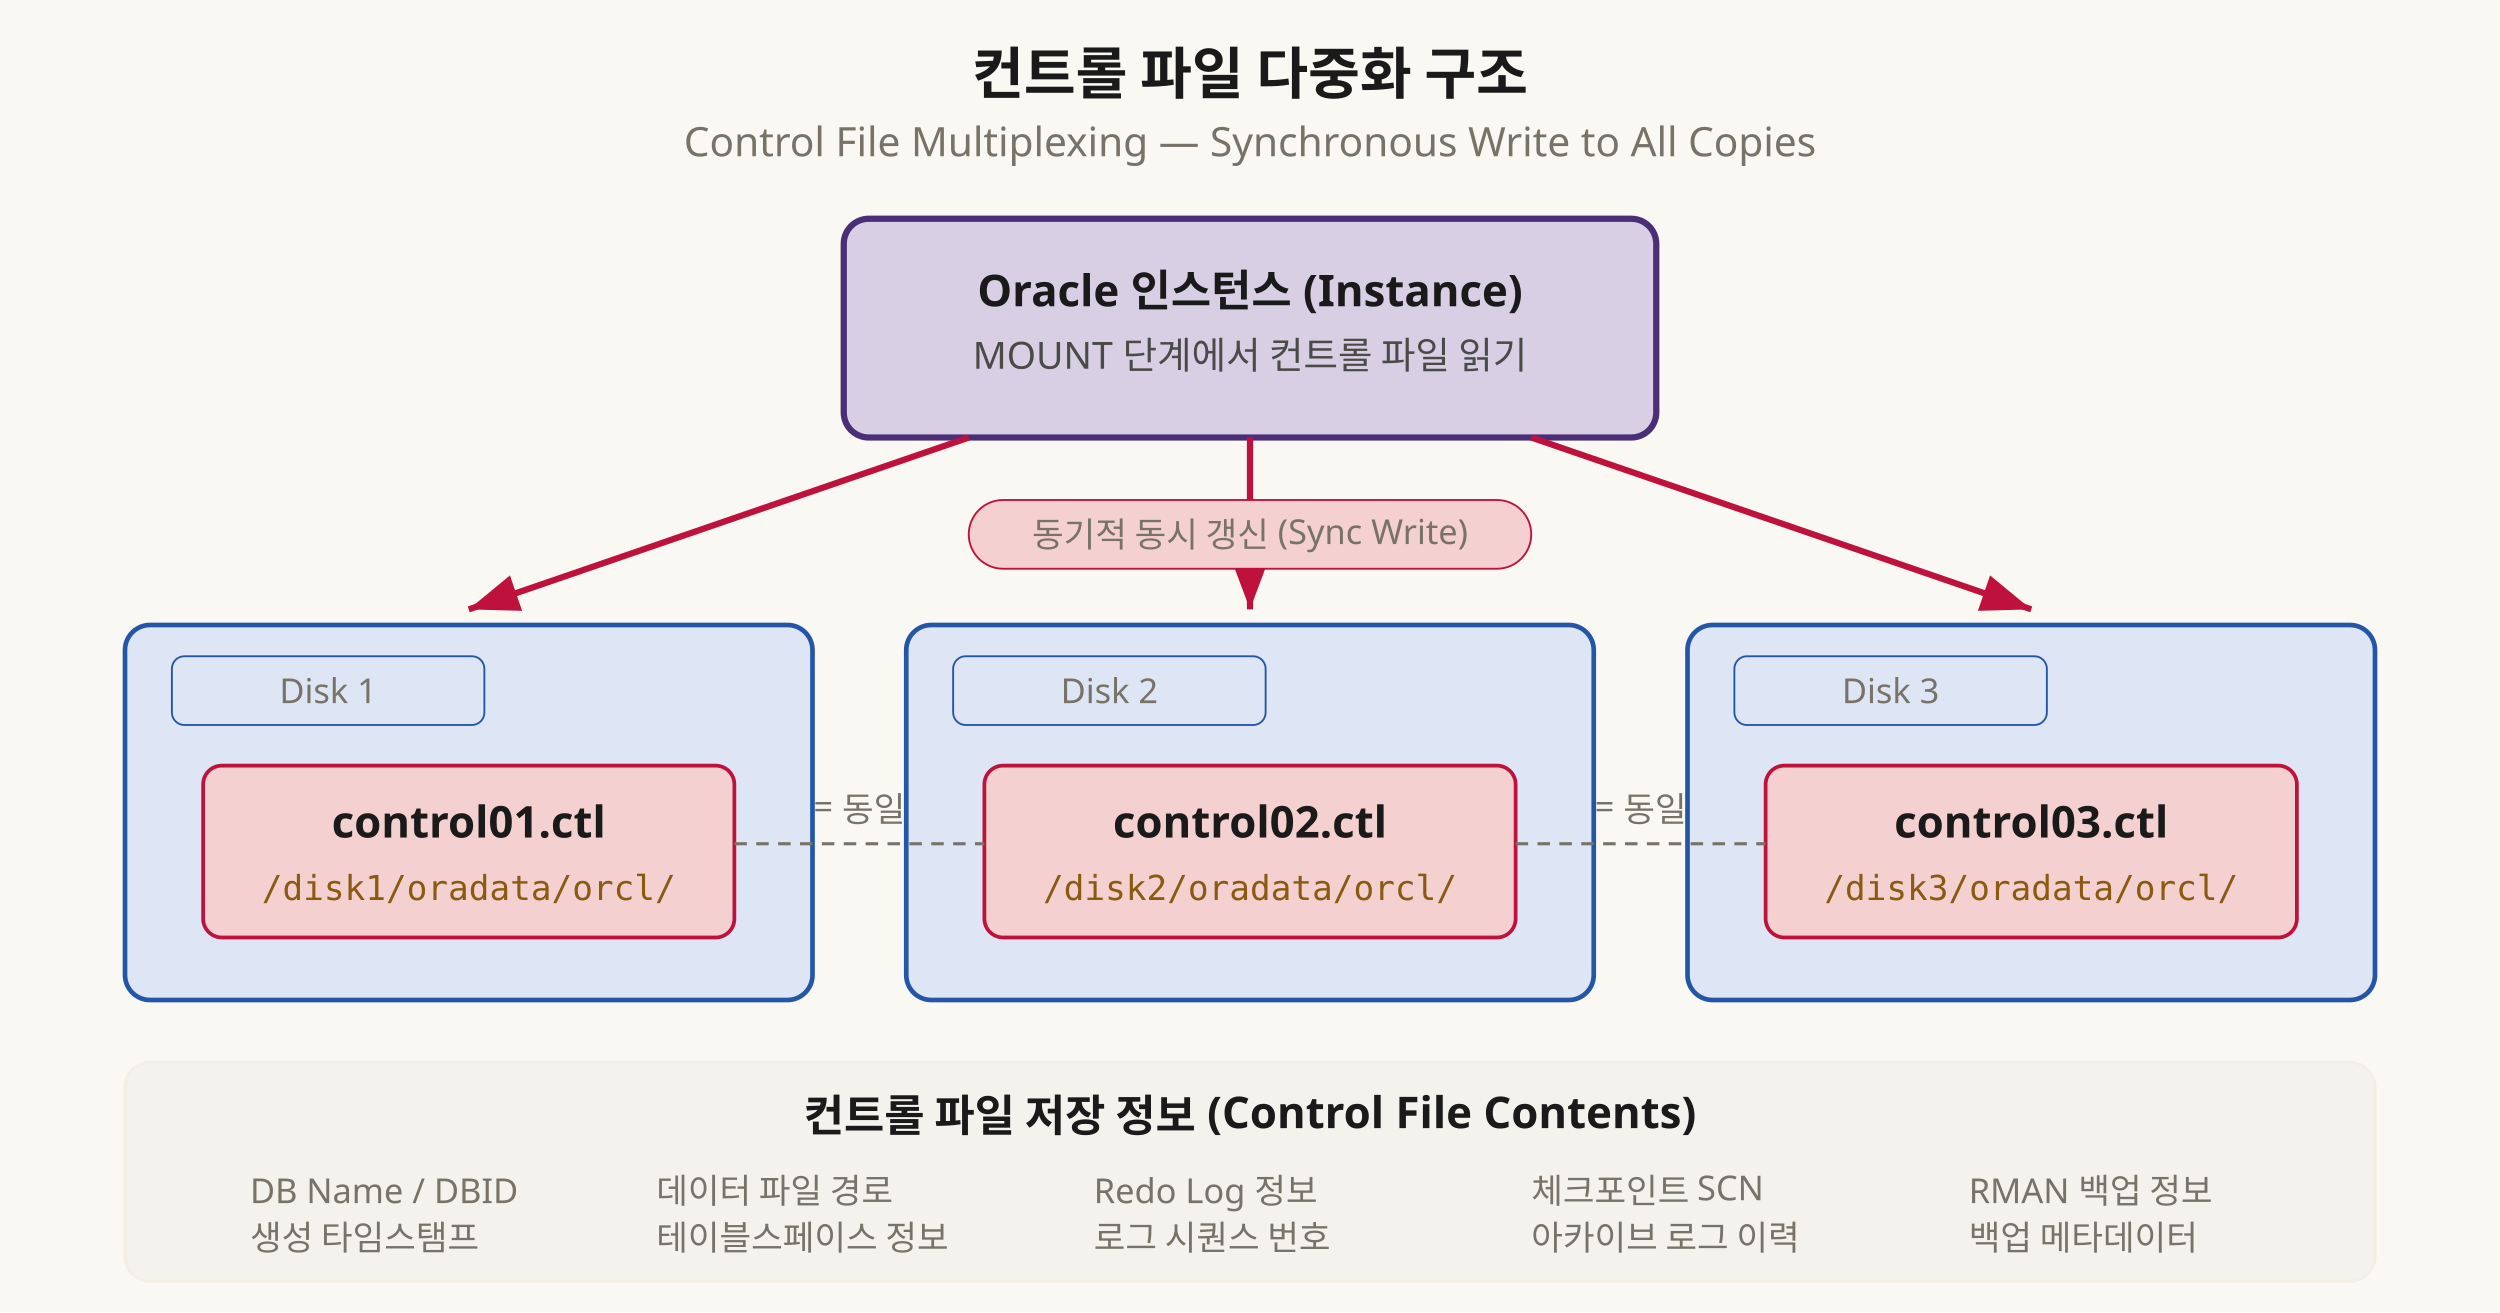
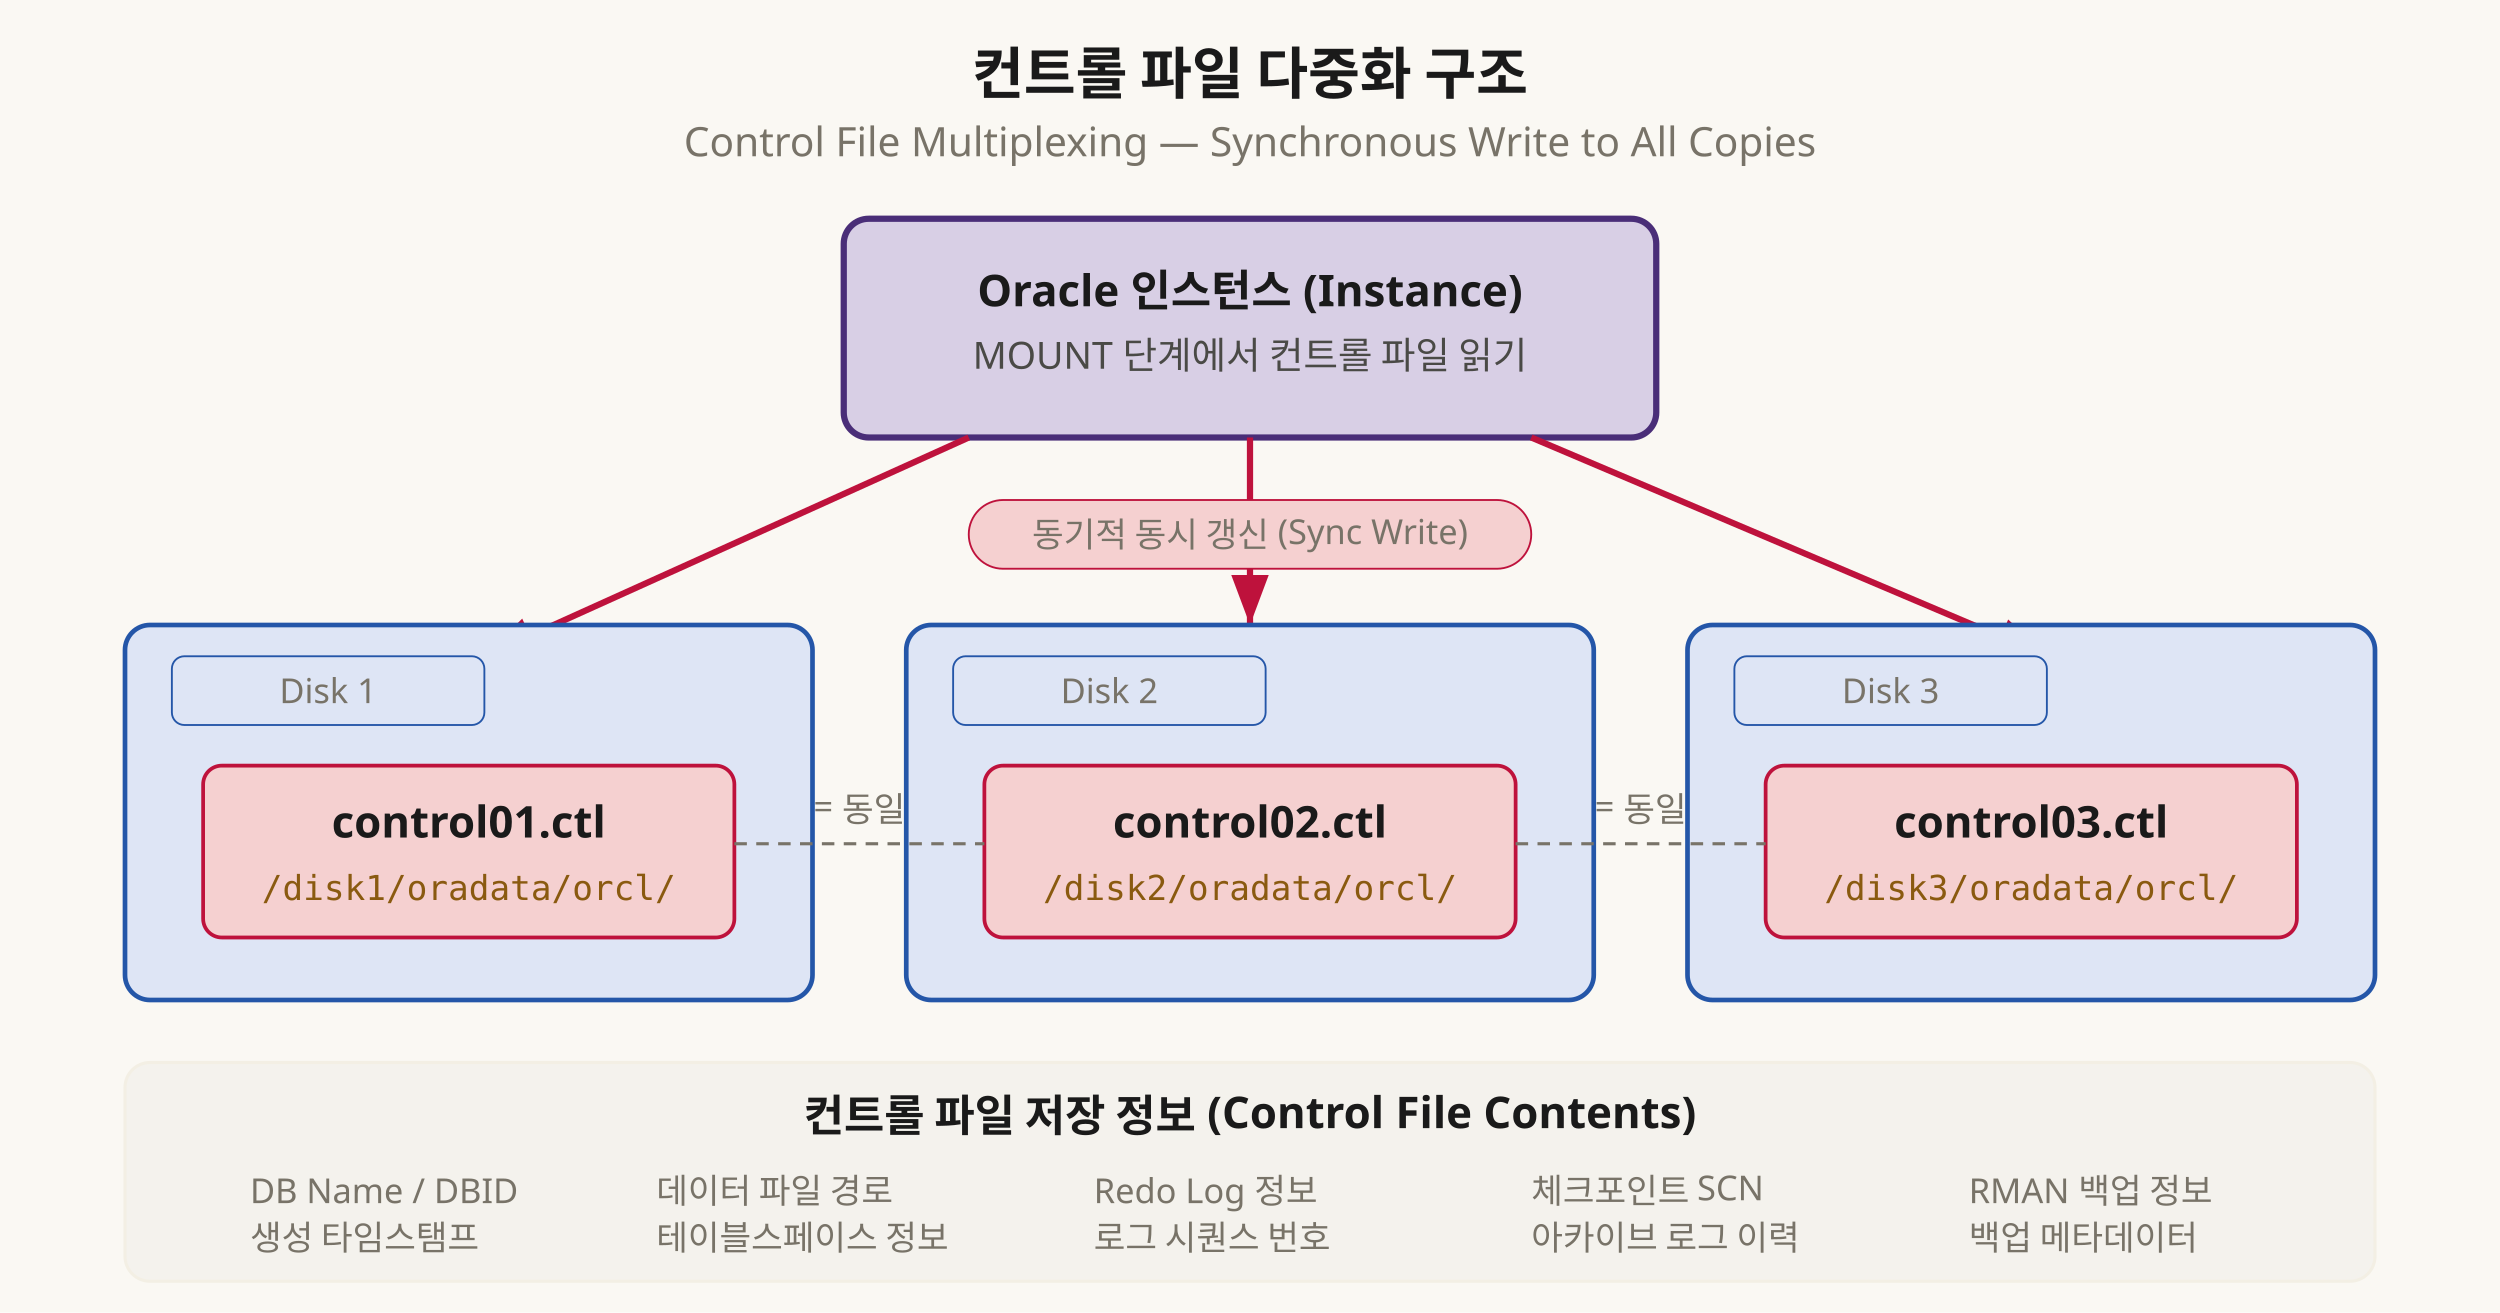
<svg xmlns="http://www.w3.org/2000/svg" viewBox="0 0 800 420">
  <rect x="0" y="0" width="100%" height="100%" fill="#faf8f3" />
  <style>
    text { font-family: 'Pretendard', 'Segoe UI', sans-serif; fill: #1a1a1a; }
    .title { font-size: 18px; font-weight: 700; }
    .subtitle { font-size: 13px; fill: #787368; }
    .label { font-size: 14px; font-weight: 600; }
    .sublabel { font-size: 12px; fill: #4a4a46; }
    .code { font-family: 'Consolas', monospace; font-size: 11px; fill: #8a5a10; }
    .small { font-size: 11px; fill: #787368; }
    .box { rx: 8; ry: 8; }
  </style>
  <defs>
    <marker id="aB" markerWidth="8" markerHeight="6" refX="8" refY="3" orient="auto">
      <polygon points="0 0, 8 3, 0 6" fill="#2456a8" />
    </marker>
    <marker id="aR" markerWidth="8" markerHeight="6" refX="8" refY="3" orient="auto">
      <polygon points="0 0, 8 3, 0 6" fill="#be123c" />
    </marker>
    <marker id="aP" markerWidth="8" markerHeight="6" refX="8" refY="3" orient="auto">
      <polygon points="0 0, 8 3, 0 6" fill="#4a2e78" />
    </marker>
  </defs>
  <text x="400" y="30" text-anchor="middle" class="title">컨트롤 파일 다중화 구조</text>
  <text x="400" y="50" text-anchor="middle" class="subtitle">Control File Multiplexing — Synchronous Write to All Copies</text>
  <rect x="270" y="70" width="260" height="70" class="box" fill="#d8cfe5" stroke="#4a2e78" stroke-width="2" />
  <text x="400" y="98" text-anchor="middle" class="label" fill="#4a2e78">Oracle 인스턴스 (Instance)</text>
  <text x="400" y="118" text-anchor="middle" class="sublabel">MOUNT 단계에서 컨트롤 파일 읽기</text>
-   <line x1="310" y1="140" x2="150" y2="195" stroke="#be123c" stroke-width="2" marker-end="url(#aR)" />
-   <line x1="400" y1="140" x2="400" y2="195" stroke="#be123c" stroke-width="2" marker-end="url(#aR)" />
-   <line x1="490" y1="140" x2="650" y2="195" stroke="#be123c" stroke-width="2" marker-end="url(#aR)" />
+   <line x1="310" y1="140" x2="155" y2="210" stroke="#be123c" stroke-width="2" marker-end="url(#aR)" />
+   <line x1="400" y1="140" x2="400" y2="200" stroke="#be123c" stroke-width="2" marker-end="url(#aR)" />
+   <line x1="490" y1="140" x2="655" y2="210" stroke="#be123c" stroke-width="2" marker-end="url(#aR)" />
  <rect x="310" y="160" width="180" height="22" rx="11" ry="11" fill="#f5d0d0" stroke="#be123c" stroke-width="0.6" />
  <text x="400" y="175" text-anchor="middle" class="small" fill="#be123c">동기적 동시 갱신 (Sync Write)</text>
  <rect x="40" y="200" width="220" height="120" class="box" fill="#dee5f5" stroke="#2456a8" stroke-width="1.5" />
  <rect x="55" y="210" width="100" height="22" rx="4" ry="4" fill="#dee5f5" stroke="#2456a8" stroke-width="0.6" />
  <text x="105" y="225" text-anchor="middle" class="small" fill="#2456a8">Disk 1</text>
  <rect x="65" y="245" width="170" height="55" rx="6" ry="6" fill="#f5d0d0" stroke="#be123c" stroke-width="1.2" />
  <text x="150" y="268" text-anchor="middle" class="label" fill="#be123c">control01.ctl</text>
  <text x="150" y="288" text-anchor="middle" class="code">/disk1/oradata/orcl/</text>
  <rect x="290" y="200" width="220" height="120" class="box" fill="#dee5f5" stroke="#2456a8" stroke-width="1.5" />
  <rect x="305" y="210" width="100" height="22" rx="4" ry="4" fill="#dee5f5" stroke="#2456a8" stroke-width="0.6" />
  <text x="355" y="225" text-anchor="middle" class="small" fill="#2456a8">Disk 2</text>
  <rect x="315" y="245" width="170" height="55" rx="6" ry="6" fill="#f5d0d0" stroke="#be123c" stroke-width="1.2" />
  <text x="400" y="268" text-anchor="middle" class="label" fill="#be123c">control02.ctl</text>
  <text x="400" y="288" text-anchor="middle" class="code">/disk2/oradata/orcl/</text>
  <rect x="540" y="200" width="220" height="120" class="box" fill="#dee5f5" stroke="#2456a8" stroke-width="1.5" />
  <rect x="555" y="210" width="100" height="22" rx="4" ry="4" fill="#dee5f5" stroke="#2456a8" stroke-width="0.6" />
  <text x="605" y="225" text-anchor="middle" class="small" fill="#2456a8">Disk 3</text>
  <rect x="565" y="245" width="170" height="55" rx="6" ry="6" fill="#f5d0d0" stroke="#be123c" stroke-width="1.2" />
  <text x="650" y="268" text-anchor="middle" class="label" fill="#be123c">control03.ctl</text>
  <text x="650" y="288" text-anchor="middle" class="code">/disk3/oradata/orcl/</text>
  <line x1="235" y1="270" x2="315" y2="270" stroke="#787368" stroke-width="1" stroke-dasharray="4,3" />
  <text x="275" y="262" text-anchor="middle" class="small">= 동일</text>
  <line x1="485" y1="270" x2="565" y2="270" stroke="#787368" stroke-width="1" stroke-dasharray="4,3" />
  <text x="525" y="262" text-anchor="middle" class="small">= 동일</text>
  <rect x="40" y="340" width="720" height="70" class="box" fill="rgba(42,42,42,0.03)" stroke="#f3efe4" stroke-width="1" />
  <text x="400" y="362" text-anchor="middle" class="label">컨트롤 파일 저장 정보 (Control File Contents)</text>
  <text x="80" y="385" class="small" fill="#4a4a46">DB Name / DBID</text>
  <text x="210" y="385" class="small" fill="#4a4a46">데이터 파일 경로</text>
  <text x="350" y="385" class="small" fill="#4a4a46">Redo Log 정보</text>
  <text x="490" y="385" class="small" fill="#4a4a46">체크포인트 SCN</text>
  <text x="630" y="385" class="small" fill="#4a4a46">RMAN 백업 정보</text>
  <text x="80" y="400" class="small" fill="#787368">생성 타임스탬프</text>
  <text x="210" y="400" class="small" fill="#787368">테이블스페이스 정보</text>
  <text x="350" y="400" class="small" fill="#787368">로그 시퀀스 번호</text>
  <text x="490" y="400" class="small" fill="#787368">아카이브 로그 이력</text>
  <text x="630" y="400" class="small" fill="#787368">백업 메타데이터</text>
</svg>
